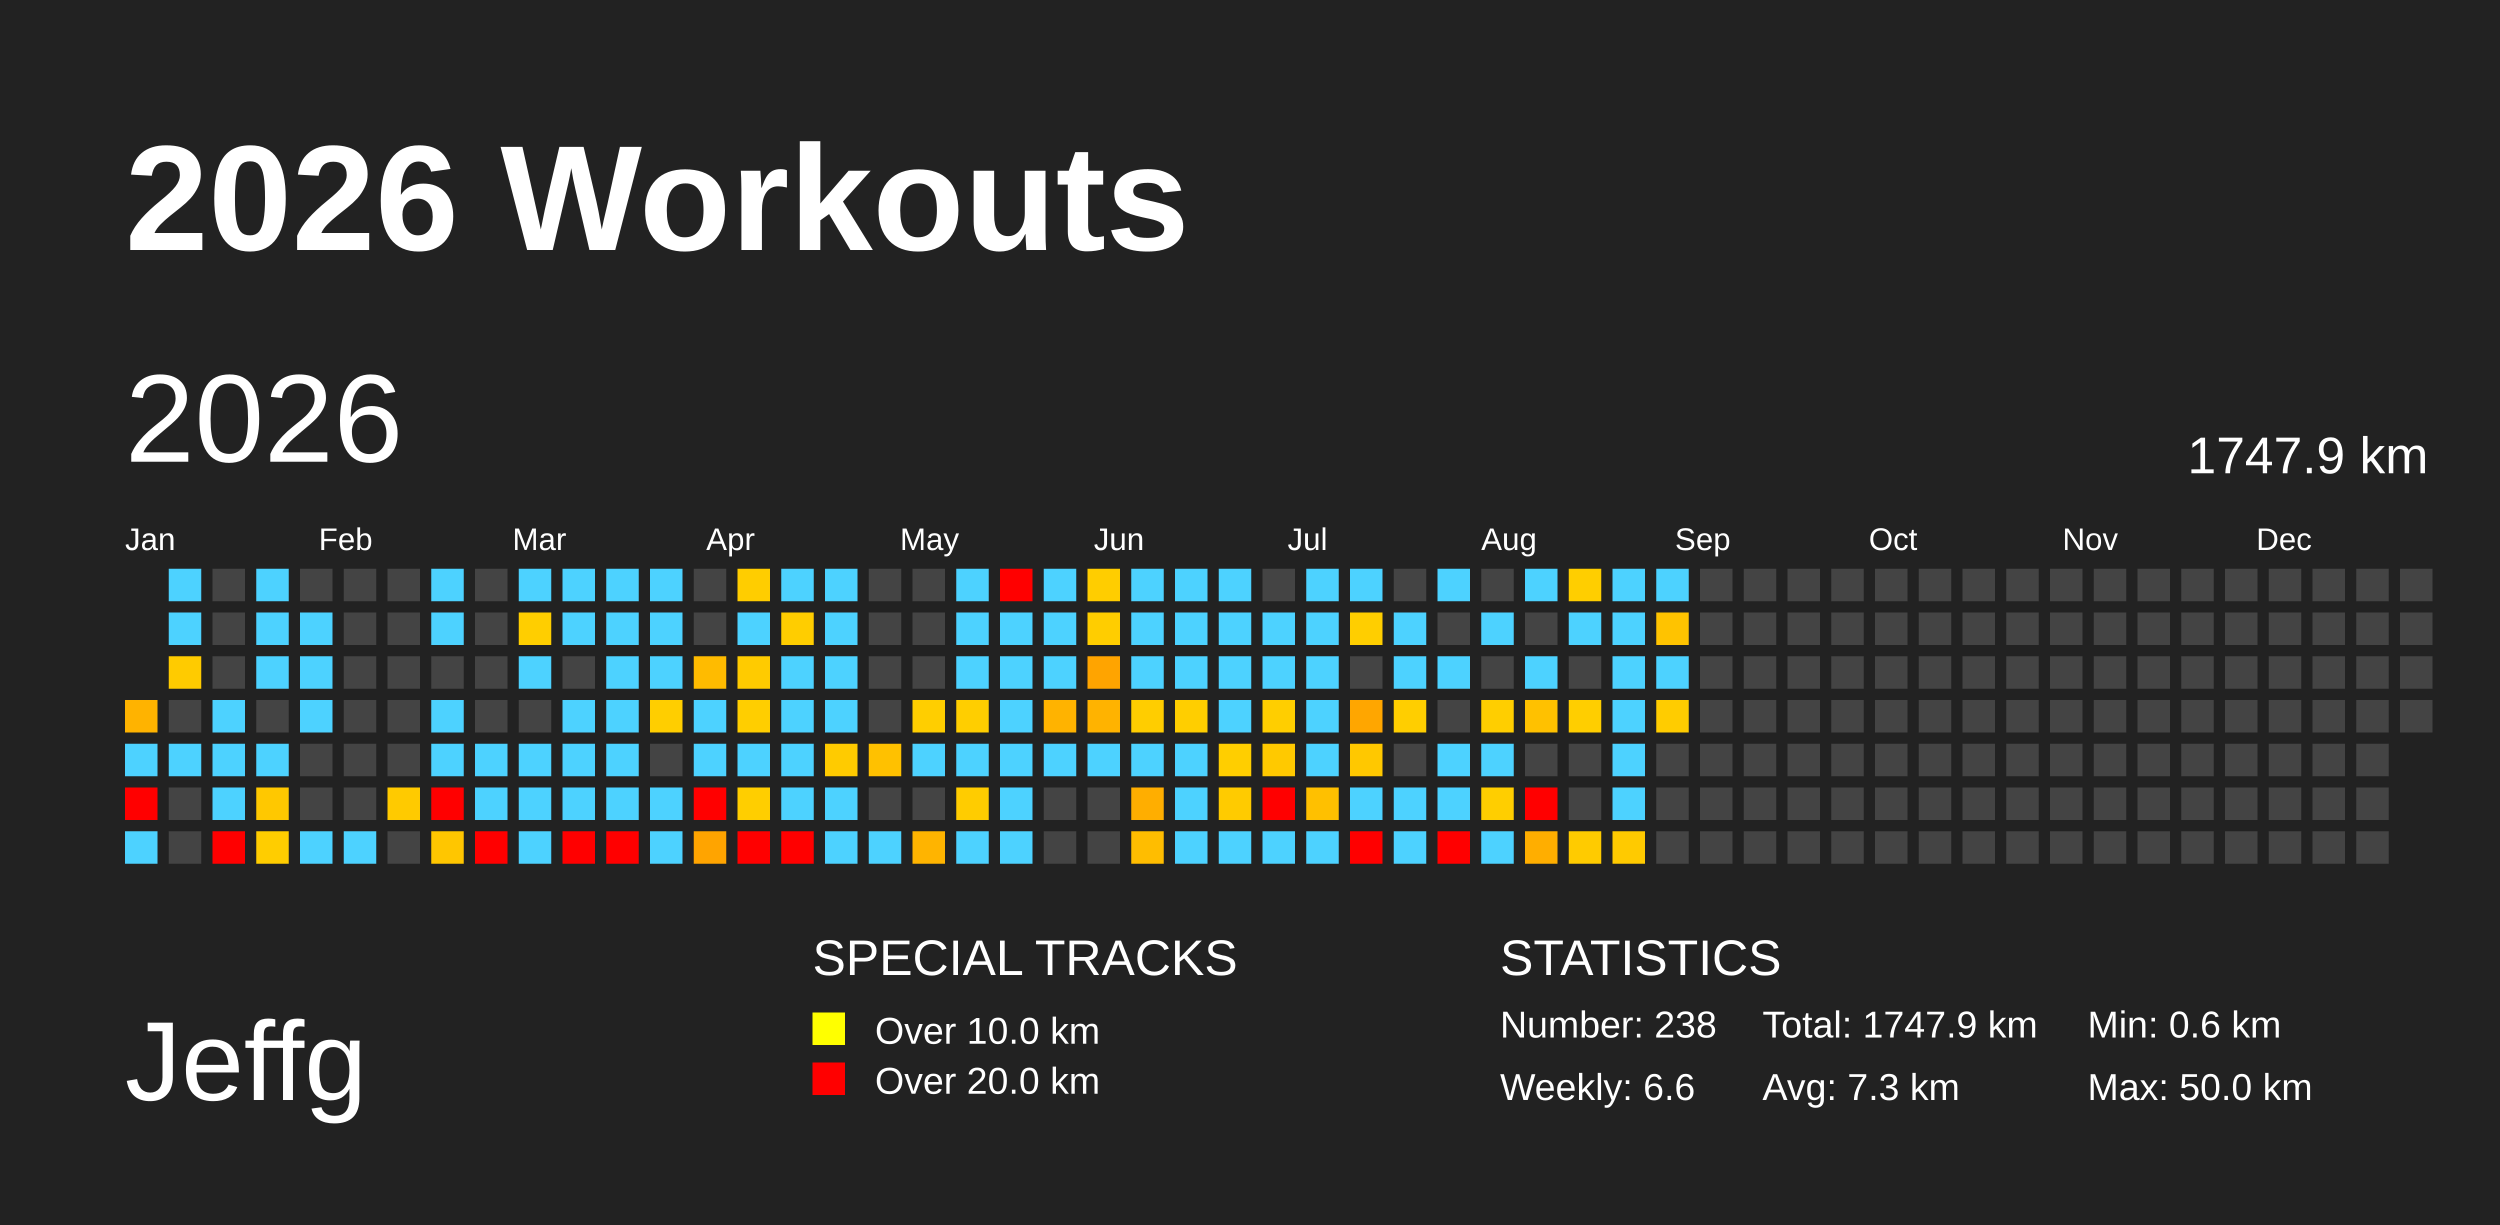
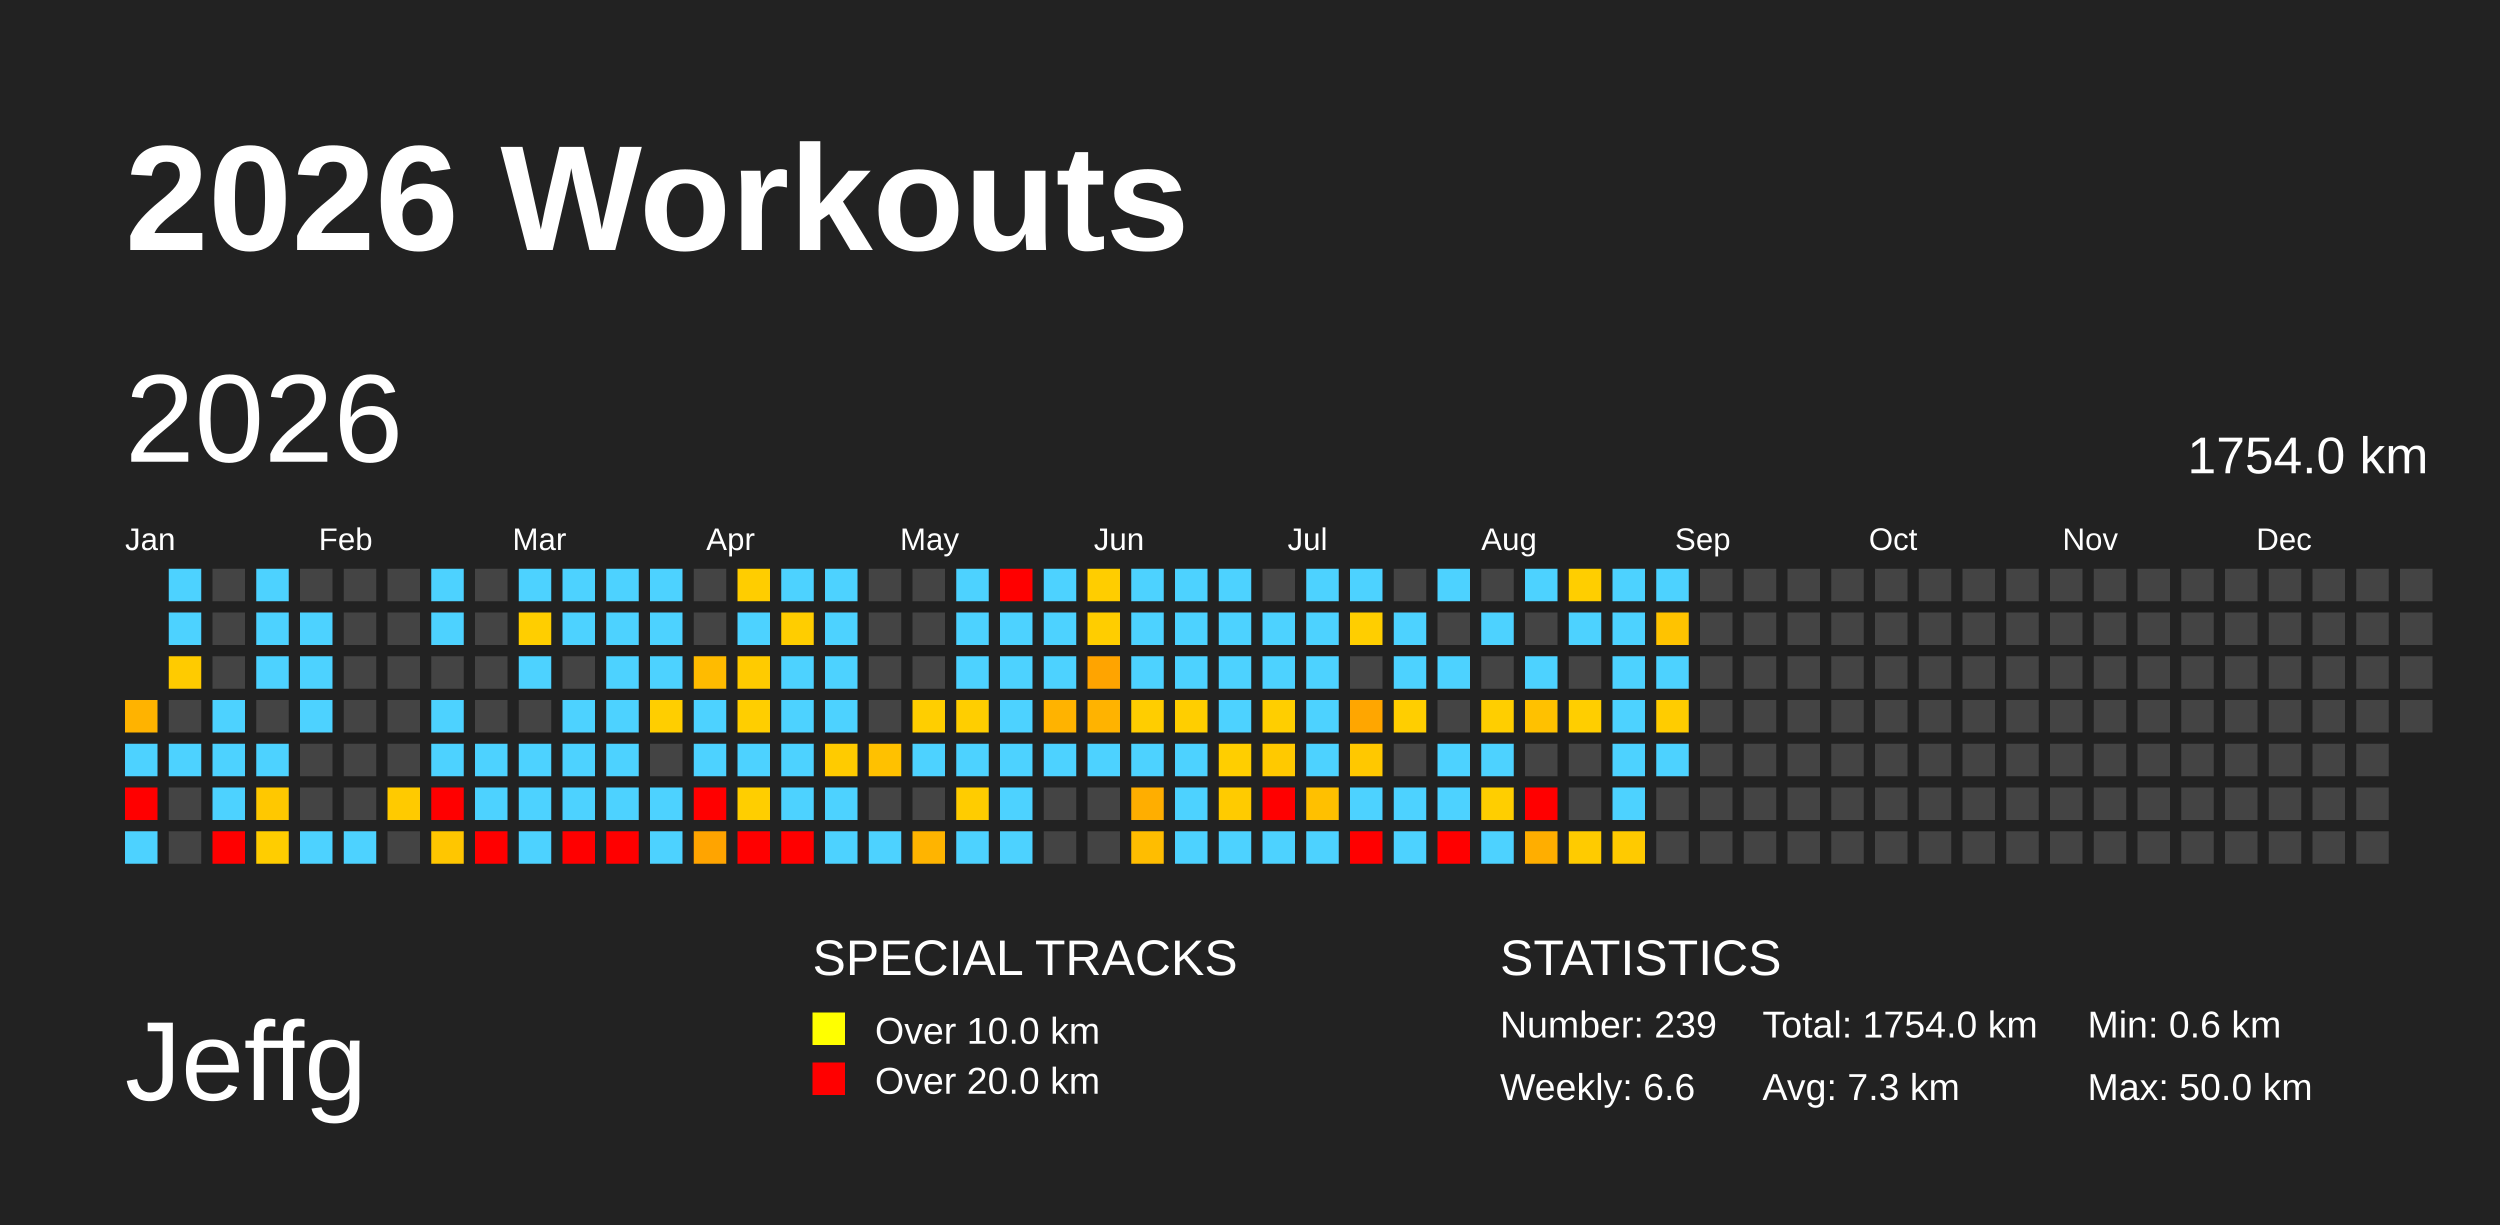
<svg xmlns="http://www.w3.org/2000/svg" baseProfile="full" height="98mm" version="1.1" viewBox="0,0,200,98" width="200mm">
  <defs />
  <rect fill="#222222" height="98" width="200" x="0" y="0" />
  <text fill="#FFFFFF" style="font-size:12px; font-family:Arial; font-weight:bold;" x="10" y="20">2026 Workouts</text>
  <text fill="#FFFFFF" style="font-size:9px; font-family:Arial" x="10" y="88">Jeffg</text>
  <text fill="#FFFFFF" style="font-size:4px; font-family:Arial" x="65" y="78">SPECIAL TRACKS</text>
  <rect fill="yellow" height="2.6" width="2.6" x="65" y="81" />
  <text fill="#FFFFFF" style="font-size:3px; font-family:Arial" x="70" y="83.5">Over 10.0 km</text>
  <rect fill="red" height="2.6" width="2.6" x="65" y="85" />
  <text fill="#FFFFFF" style="font-size:3px; font-family:Arial" x="70" y="87.5">Over 20.0 km</text>
  <text fill="#FFFFFF" style="font-size:4px; font-family:Arial" x="120" y="78">STATISTICS</text>
-   <text fill="#FFFFFF" style="font-size:3px; font-family:Arial" x="120" y="83">Number: 238</text>
+   <text fill="#FFFFFF" style="font-size:3px; font-family:Arial" x="120" y="83">Number: 239</text>
  <text fill="#FFFFFF" style="font-size:3px; font-family:Arial" x="120" y="88">Weekly: 6.6</text>
-   <text fill="#FFFFFF" style="font-size:3px; font-family:Arial" x="141" y="83">Total: 1747.9 km</text>
+   <text fill="#FFFFFF" style="font-size:3px; font-family:Arial" x="141" y="83">Total: 1754.0 km</text>
  <text fill="#FFFFFF" style="font-size:3px; font-family:Arial" x="141" y="88">Avg: 7.3 km</text>
  <text fill="#FFFFFF" style="font-size:3px; font-family:Arial" x="167" y="83">Min: 0.6 km</text>
  <text fill="#FFFFFF" style="font-size:3px; font-family:Arial" x="167" y="88">Max: 50.0 km</text>
  <text dominant-baseline="hanging" fill="#FFFFFF" style="font-size:10.0px; font-family:Arial;" x="10" y="30">2026</text>
-   <text dominant-baseline="hanging" fill="#FFFFFF" style="font-size:4.125px; font-family:Arial;" x="175" y="35">1747.9 km</text>
+   <text dominant-baseline="hanging" fill="#FFFFFF" style="font-size:4.125px; font-family:Arial;" x="175" y="35">1754.0 km</text>
  <text fill="#FFFFFF" style="font-size:2.5px; font-family:Arial" x="10.0" y="44">Jan</text>
  <text fill="#FFFFFF" style="font-size:2.5px; font-family:Arial" x="25.5" y="44">Feb</text>
  <text fill="#FFFFFF" style="font-size:2.5px; font-family:Arial" x="41.0" y="44">Mar</text>
  <text fill="#FFFFFF" style="font-size:2.5px; font-family:Arial" x="56.5" y="44">Apr</text>
  <text fill="#FFFFFF" style="font-size:2.5px; font-family:Arial" x="72.0" y="44">May</text>
  <text fill="#FFFFFF" style="font-size:2.5px; font-family:Arial" x="87.5" y="44">Jun</text>
  <text fill="#FFFFFF" style="font-size:2.5px; font-family:Arial" x="103.0" y="44">Jul</text>
  <text fill="#FFFFFF" style="font-size:2.5px; font-family:Arial" x="118.5" y="44">Aug</text>
  <text fill="#FFFFFF" style="font-size:2.5px; font-family:Arial" x="134.0" y="44">Sep</text>
  <text fill="#FFFFFF" style="font-size:2.5px; font-family:Arial" x="149.5" y="44">Oct</text>
  <text fill="#FFFFFF" style="font-size:2.5px; font-family:Arial" x="165.0" y="44">Nov</text>
  <text fill="#FFFFFF" style="font-size:2.5px; font-family:Arial" x="180.5" y="44">Dec</text>
  <rect fill="#ffb300" height="2.6" width="2.6" x="10.0" y="56.0" />
  <rect fill="#4dd2ff" height="2.6" width="2.6" x="10.0" y="59.5" />
  <rect fill="red" height="2.6" width="2.6" x="10.0" y="63.0" />
  <rect fill="#4dd2ff" height="2.6" width="2.6" x="10.0" y="66.5" />
  <rect fill="#4dd2ff" height="2.6" width="2.6" x="13.5" y="45.5" />
  <rect fill="#4dd2ff" height="2.6" width="2.6" x="13.5" y="49.0" />
  <rect fill="#ffcb00" height="2.6" width="2.6" x="13.5" y="52.5" />
  <rect fill="#444444" height="2.6" width="2.6" x="13.5" y="56.0" />
  <rect fill="#4dd2ff" height="2.6" width="2.6" x="13.5" y="59.5" />
  <rect fill="#444444" height="2.6" width="2.6" x="13.5" y="63.0" />
  <rect fill="#444444" height="2.6" width="2.6" x="13.5" y="66.5" />
  <rect fill="#444444" height="2.6" width="2.6" x="17.0" y="45.5" />
  <rect fill="#444444" height="2.6" width="2.6" x="17.0" y="49.0" />
  <rect fill="#444444" height="2.6" width="2.6" x="17.0" y="52.5" />
  <rect fill="#4dd2ff" height="2.6" width="2.6" x="17.0" y="56.0" />
  <rect fill="#4dd2ff" height="2.6" width="2.6" x="17.0" y="59.5" />
  <rect fill="#4dd2ff" height="2.6" width="2.6" x="17.0" y="63.0" />
  <rect fill="red" height="2.6" width="2.6" x="17.0" y="66.5" />
  <rect fill="#4dd2ff" height="2.6" width="2.6" x="20.5" y="45.5" />
  <rect fill="#4dd2ff" height="2.6" width="2.6" x="20.5" y="49.0" />
  <rect fill="#4dd2ff" height="2.6" width="2.6" x="20.5" y="52.5" />
  <rect fill="#444444" height="2.6" width="2.6" x="20.5" y="56.0" />
  <rect fill="#4dd2ff" height="2.6" width="2.6" x="20.5" y="59.5" />
  <rect fill="#ffc800" height="2.6" width="2.6" x="20.5" y="63.0" />
  <rect fill="#ffcd00" height="2.6" width="2.6" x="20.5" y="66.5" />
  <rect fill="#444444" height="2.6" width="2.6" x="24.0" y="45.5" />
  <rect fill="#4dd2ff" height="2.6" width="2.6" x="24.0" y="49.0" />
  <rect fill="#4dd2ff" height="2.6" width="2.6" x="24.0" y="52.5" />
  <rect fill="#4dd2ff" height="2.6" width="2.6" x="24.0" y="56.0" />
  <rect fill="#444444" height="2.6" width="2.6" x="24.0" y="59.5" />
  <rect fill="#444444" height="2.6" width="2.6" x="24.0" y="63.0" />
  <rect fill="#4dd2ff" height="2.6" width="2.6" x="24.0" y="66.5" />
  <rect fill="#444444" height="2.6" width="2.6" x="27.5" y="45.5" />
  <rect fill="#444444" height="2.6" width="2.6" x="27.5" y="49.0" />
  <rect fill="#444444" height="2.6" width="2.6" x="27.5" y="52.5" />
  <rect fill="#444444" height="2.6" width="2.6" x="27.5" y="56.0" />
  <rect fill="#444444" height="2.6" width="2.6" x="27.5" y="59.5" />
  <rect fill="#444444" height="2.6" width="2.6" x="27.5" y="63.0" />
  <rect fill="#4dd2ff" height="2.6" width="2.6" x="27.5" y="66.5" />
  <rect fill="#444444" height="2.6" width="2.6" x="31.0" y="45.5" />
  <rect fill="#444444" height="2.6" width="2.6" x="31.0" y="49.0" />
  <rect fill="#444444" height="2.6" width="2.6" x="31.0" y="52.5" />
  <rect fill="#444444" height="2.6" width="2.6" x="31.0" y="56.0" />
  <rect fill="#444444" height="2.6" width="2.6" x="31.0" y="59.5" />
  <rect fill="#ffca00" height="2.6" width="2.6" x="31.0" y="63.0" />
  <rect fill="#444444" height="2.6" width="2.6" x="31.0" y="66.5" />
  <rect fill="#4dd2ff" height="2.6" width="2.6" x="34.5" y="45.5" />
  <rect fill="#4dd2ff" height="2.6" width="2.6" x="34.5" y="49.0" />
  <rect fill="#444444" height="2.6" width="2.6" x="34.5" y="52.5" />
  <rect fill="#4dd2ff" height="2.6" width="2.6" x="34.5" y="56.0" />
  <rect fill="#4dd2ff" height="2.6" width="2.6" x="34.5" y="59.5" />
  <rect fill="red" height="2.6" width="2.6" x="34.5" y="63.0" />
  <rect fill="#ffc600" height="2.6" width="2.6" x="34.5" y="66.5" />
  <rect fill="#444444" height="2.6" width="2.6" x="38.0" y="45.5" />
  <rect fill="#444444" height="2.6" width="2.6" x="38.0" y="49.0" />
  <rect fill="#444444" height="2.6" width="2.6" x="38.0" y="52.5" />
  <rect fill="#444444" height="2.6" width="2.6" x="38.0" y="56.0" />
  <rect fill="#4dd2ff" height="2.6" width="2.6" x="38.0" y="59.5" />
  <rect fill="#4dd2ff" height="2.6" width="2.6" x="38.0" y="63.0" />
  <rect fill="red" height="2.6" width="2.6" x="38.0" y="66.5" />
  <rect fill="#4dd2ff" height="2.6" width="2.6" x="41.5" y="45.5" />
  <rect fill="#ffce00" height="2.6" width="2.6" x="41.5" y="49.0" />
  <rect fill="#4dd2ff" height="2.6" width="2.6" x="41.5" y="52.5" />
  <rect fill="#444444" height="2.6" width="2.6" x="41.5" y="56.0" />
  <rect fill="#4dd2ff" height="2.6" width="2.6" x="41.5" y="59.5" />
  <rect fill="#4dd2ff" height="2.6" width="2.6" x="41.5" y="63.0" />
  <rect fill="#4dd2ff" height="2.6" width="2.6" x="41.5" y="66.5" />
  <rect fill="#4dd2ff" height="2.6" width="2.6" x="45.0" y="45.5" />
  <rect fill="#4dd2ff" height="2.6" width="2.6" x="45.0" y="49.0" />
  <rect fill="#444444" height="2.6" width="2.6" x="45.0" y="52.5" />
  <rect fill="#4dd2ff" height="2.6" width="2.6" x="45.0" y="56.0" />
  <rect fill="#4dd2ff" height="2.6" width="2.6" x="45.0" y="59.5" />
  <rect fill="#4dd2ff" height="2.6" width="2.6" x="45.0" y="63.0" />
  <rect fill="red" height="2.6" width="2.6" x="45.0" y="66.5" />
  <rect fill="#4dd2ff" height="2.6" width="2.6" x="48.5" y="45.5" />
  <rect fill="#4dd2ff" height="2.6" width="2.6" x="48.5" y="49.0" />
  <rect fill="#4dd2ff" height="2.6" width="2.6" x="48.5" y="52.5" />
  <rect fill="#4dd2ff" height="2.6" width="2.6" x="48.5" y="56.0" />
  <rect fill="#4dd2ff" height="2.6" width="2.6" x="48.5" y="59.5" />
  <rect fill="#4dd2ff" height="2.6" width="2.6" x="48.5" y="63.0" />
  <rect fill="red" height="2.6" width="2.6" x="48.5" y="66.5" />
  <rect fill="#4dd2ff" height="2.6" width="2.6" x="52.0" y="45.5" />
  <rect fill="#4dd2ff" height="2.6" width="2.6" x="52.0" y="49.0" />
  <rect fill="#4dd2ff" height="2.6" width="2.6" x="52.0" y="52.5" />
  <rect fill="#ffce00" height="2.6" width="2.6" x="52.0" y="56.0" />
  <rect fill="#444444" height="2.6" width="2.6" x="52.0" y="59.5" />
  <rect fill="#4dd2ff" height="2.6" width="2.6" x="52.0" y="63.0" />
  <rect fill="#4dd2ff" height="2.6" width="2.6" x="52.0" y="66.5" />
  <rect fill="#444444" height="2.6" width="2.6" x="55.5" y="45.5" />
  <rect fill="#444444" height="2.6" width="2.6" x="55.5" y="49.0" />
  <rect fill="#ffbb00" height="2.6" width="2.6" x="55.5" y="52.5" />
  <rect fill="#4dd2ff" height="2.6" width="2.6" x="55.5" y="56.0" />
  <rect fill="#4dd2ff" height="2.6" width="2.6" x="55.5" y="59.5" />
  <rect fill="red" height="2.6" width="2.6" x="55.5" y="63.0" />
  <rect fill="#ffa400" height="2.6" width="2.6" x="55.5" y="66.5" />
  <rect fill="#ffcd00" height="2.6" width="2.6" x="59.0" y="45.5" />
  <rect fill="#4dd2ff" height="2.6" width="2.6" x="59.0" y="49.0" />
  <rect fill="#ffcb00" height="2.6" width="2.6" x="59.0" y="52.5" />
  <rect fill="#ffce00" height="2.6" width="2.6" x="59.0" y="56.0" />
  <rect fill="#4dd2ff" height="2.6" width="2.6" x="59.0" y="59.5" />
  <rect fill="#ffce00" height="2.6" width="2.6" x="59.0" y="63.0" />
  <rect fill="red" height="2.6" width="2.6" x="59.0" y="66.5" />
  <rect fill="#4dd2ff" height="2.6" width="2.6" x="62.5" y="45.5" />
  <rect fill="#ffcd00" height="2.6" width="2.6" x="62.5" y="49.0" />
  <rect fill="#4dd2ff" height="2.6" width="2.6" x="62.5" y="52.5" />
  <rect fill="#4dd2ff" height="2.6" width="2.6" x="62.5" y="56.0" />
  <rect fill="#4dd2ff" height="2.6" width="2.6" x="62.5" y="59.5" />
  <rect fill="#4dd2ff" height="2.6" width="2.6" x="62.5" y="63.0" />
  <rect fill="red" height="2.6" width="2.6" x="62.5" y="66.5" />
  <rect fill="#4dd2ff" height="2.6" width="2.6" x="66.0" y="45.5" />
  <rect fill="#4dd2ff" height="2.6" width="2.6" x="66.0" y="49.0" />
  <rect fill="#4dd2ff" height="2.6" width="2.6" x="66.0" y="52.5" />
  <rect fill="#4dd2ff" height="2.6" width="2.6" x="66.0" y="56.0" />
  <rect fill="#ffcb00" height="2.6" width="2.6" x="66.0" y="59.5" />
  <rect fill="#4dd2ff" height="2.6" width="2.6" x="66.0" y="63.0" />
  <rect fill="#4dd2ff" height="2.6" width="2.6" x="66.0" y="66.5" />
  <rect fill="#444444" height="2.6" width="2.6" x="69.5" y="45.5" />
  <rect fill="#444444" height="2.6" width="2.6" x="69.5" y="49.0" />
  <rect fill="#444444" height="2.6" width="2.6" x="69.5" y="52.5" />
  <rect fill="#444444" height="2.6" width="2.6" x="69.5" y="56.0" />
  <rect fill="#ffc100" height="2.6" width="2.6" x="69.5" y="59.5" />
  <rect fill="#444444" height="2.6" width="2.6" x="69.5" y="63.0" />
  <rect fill="#4dd2ff" height="2.6" width="2.6" x="69.5" y="66.5" />
  <rect fill="#444444" height="2.6" width="2.6" x="73.0" y="45.5" />
  <rect fill="#444444" height="2.6" width="2.6" x="73.0" y="49.0" />
  <rect fill="#444444" height="2.6" width="2.6" x="73.0" y="52.5" />
  <rect fill="#ffce00" height="2.6" width="2.6" x="73.0" y="56.0" />
  <rect fill="#4dd2ff" height="2.6" width="2.6" x="73.0" y="59.5" />
  <rect fill="#444444" height="2.6" width="2.6" x="73.0" y="63.0" />
  <rect fill="#ffb400" height="2.6" width="2.6" x="73.0" y="66.5" />
  <rect fill="#4dd2ff" height="2.6" width="2.6" x="76.5" y="45.5" />
  <rect fill="#4dd2ff" height="2.6" width="2.6" x="76.5" y="49.0" />
  <rect fill="#4dd2ff" height="2.6" width="2.6" x="76.5" y="52.5" />
  <rect fill="#ffce00" height="2.6" width="2.6" x="76.5" y="56.0" />
  <rect fill="#4dd2ff" height="2.6" width="2.6" x="76.5" y="59.5" />
  <rect fill="#ffcc00" height="2.6" width="2.6" x="76.5" y="63.0" />
  <rect fill="#4dd2ff" height="2.6" width="2.6" x="76.5" y="66.5" />
  <rect fill="red" height="2.6" width="2.6" x="80.0" y="45.5" />
  <rect fill="#4dd2ff" height="2.6" width="2.6" x="80.0" y="49.0" />
  <rect fill="#4dd2ff" height="2.6" width="2.6" x="80.0" y="52.5" />
  <rect fill="#4dd2ff" height="2.6" width="2.6" x="80.0" y="56.0" />
  <rect fill="#4dd2ff" height="2.6" width="2.6" x="80.0" y="59.5" />
  <rect fill="#4dd2ff" height="2.6" width="2.6" x="80.0" y="63.0" />
  <rect fill="#4dd2ff" height="2.6" width="2.6" x="80.0" y="66.5" />
  <rect fill="#4dd2ff" height="2.6" width="2.6" x="83.5" y="45.5" />
  <rect fill="#4dd2ff" height="2.6" width="2.6" x="83.5" y="49.0" />
  <rect fill="#4dd2ff" height="2.6" width="2.6" x="83.5" y="52.5" />
  <rect fill="#ffb300" height="2.6" width="2.6" x="83.5" y="56.0" />
  <rect fill="#4dd2ff" height="2.6" width="2.6" x="83.5" y="59.5" />
  <rect fill="#444444" height="2.6" width="2.6" x="83.5" y="63.0" />
  <rect fill="#444444" height="2.6" width="2.6" x="83.5" y="66.5" />
  <rect fill="#ffcd00" height="2.6" width="2.6" x="87.0" y="45.5" />
  <rect fill="#ffcd00" height="2.6" width="2.6" x="87.0" y="49.0" />
  <rect fill="#ffa400" height="2.6" width="2.6" x="87.0" y="52.5" />
  <rect fill="#ffb300" height="2.6" width="2.6" x="87.0" y="56.0" />
  <rect fill="#4dd2ff" height="2.6" width="2.6" x="87.0" y="59.5" />
  <rect fill="#444444" height="2.6" width="2.6" x="87.0" y="63.0" />
  <rect fill="#444444" height="2.6" width="2.6" x="87.0" y="66.5" />
  <rect fill="#4dd2ff" height="2.6" width="2.6" x="90.5" y="45.5" />
  <rect fill="#4dd2ff" height="2.6" width="2.6" x="90.5" y="49.0" />
  <rect fill="#4dd2ff" height="2.6" width="2.6" x="90.5" y="52.5" />
  <rect fill="#ffcd00" height="2.6" width="2.6" x="90.5" y="56.0" />
  <rect fill="#4dd2ff" height="2.6" width="2.6" x="90.5" y="59.5" />
  <rect fill="#ffae00" height="2.6" width="2.6" x="90.5" y="63.0" />
  <rect fill="#ffbd00" height="2.6" width="2.6" x="90.5" y="66.5" />
  <rect fill="#4dd2ff" height="2.6" width="2.6" x="94.0" y="45.5" />
  <rect fill="#4dd2ff" height="2.6" width="2.6" x="94.0" y="49.0" />
  <rect fill="#4dd2ff" height="2.6" width="2.6" x="94.0" y="52.5" />
  <rect fill="#ffce00" height="2.6" width="2.6" x="94.0" y="56.0" />
  <rect fill="#4dd2ff" height="2.6" width="2.6" x="94.0" y="59.5" />
  <rect fill="#4dd2ff" height="2.6" width="2.6" x="94.0" y="63.0" />
  <rect fill="#4dd2ff" height="2.6" width="2.6" x="94.0" y="66.5" />
  <rect fill="#4dd2ff" height="2.6" width="2.6" x="97.5" y="45.5" />
  <rect fill="#4dd2ff" height="2.6" width="2.6" x="97.5" y="49.0" />
  <rect fill="#4dd2ff" height="2.6" width="2.6" x="97.5" y="52.5" />
  <rect fill="#4dd2ff" height="2.6" width="2.6" x="97.5" y="56.0" />
  <rect fill="#ffce00" height="2.6" width="2.6" x="97.5" y="59.5" />
  <rect fill="#ffcb00" height="2.6" width="2.6" x="97.5" y="63.0" />
  <rect fill="#4dd2ff" height="2.6" width="2.6" x="97.5" y="66.5" />
  <rect fill="#444444" height="2.6" width="2.6" x="101.0" y="45.5" />
  <rect fill="#4dd2ff" height="2.6" width="2.6" x="101.0" y="49.0" />
  <rect fill="#4dd2ff" height="2.6" width="2.6" x="101.0" y="52.5" />
  <rect fill="#ffce00" height="2.6" width="2.6" x="101.0" y="56.0" />
  <rect fill="#ffc900" height="2.6" width="2.6" x="101.0" y="59.5" />
  <rect fill="red" height="2.6" width="2.6" x="101.0" y="63.0" />
  <rect fill="#4dd2ff" height="2.6" width="2.6" x="101.0" y="66.5" />
  <rect fill="#4dd2ff" height="2.6" width="2.6" x="104.5" y="45.5" />
  <rect fill="#4dd2ff" height="2.6" width="2.6" x="104.5" y="49.0" />
  <rect fill="#4dd2ff" height="2.6" width="2.6" x="104.5" y="52.5" />
  <rect fill="#4dd2ff" height="2.6" width="2.6" x="104.5" y="56.0" />
  <rect fill="#4dd2ff" height="2.6" width="2.6" x="104.5" y="59.5" />
  <rect fill="#ffc000" height="2.6" width="2.6" x="104.5" y="63.0" />
  <rect fill="#4dd2ff" height="2.6" width="2.6" x="104.5" y="66.5" />
  <rect fill="#4dd2ff" height="2.6" width="2.6" x="108.0" y="45.5" />
  <rect fill="#ffce00" height="2.6" width="2.6" x="108.0" y="49.0" />
  <rect fill="#444444" height="2.6" width="2.6" x="108.0" y="52.5" />
  <rect fill="#ffa600" height="2.6" width="2.6" x="108.0" y="56.0" />
  <rect fill="#ffc800" height="2.6" width="2.6" x="108.0" y="59.5" />
  <rect fill="#4dd2ff" height="2.6" width="2.6" x="108.0" y="63.0" />
  <rect fill="red" height="2.6" width="2.6" x="108.0" y="66.5" />
  <rect fill="#444444" height="2.6" width="2.6" x="111.5" y="45.5" />
  <rect fill="#4dd2ff" height="2.6" width="2.6" x="111.5" y="49.0" />
  <rect fill="#4dd2ff" height="2.6" width="2.6" x="111.5" y="52.5" />
  <rect fill="#ffce00" height="2.6" width="2.6" x="111.5" y="56.0" />
  <rect fill="#444444" height="2.6" width="2.6" x="111.5" y="59.5" />
  <rect fill="#4dd2ff" height="2.6" width="2.6" x="111.5" y="63.0" />
  <rect fill="#4dd2ff" height="2.6" width="2.6" x="111.5" y="66.5" />
  <rect fill="#4dd2ff" height="2.6" width="2.6" x="115.0" y="45.5" />
  <rect fill="#444444" height="2.6" width="2.6" x="115.0" y="49.0" />
  <rect fill="#4dd2ff" height="2.6" width="2.6" x="115.0" y="52.5" />
  <rect fill="#444444" height="2.6" width="2.6" x="115.0" y="56.0" />
  <rect fill="#4dd2ff" height="2.6" width="2.6" x="115.0" y="59.5" />
  <rect fill="#4dd2ff" height="2.6" width="2.6" x="115.0" y="63.0" />
  <rect fill="red" height="2.6" width="2.6" x="115.0" y="66.5" />
  <rect fill="#444444" height="2.6" width="2.6" x="118.5" y="45.5" />
  <rect fill="#4dd2ff" height="2.6" width="2.6" x="118.5" y="49.0" />
  <rect fill="#444444" height="2.6" width="2.6" x="118.5" y="52.5" />
  <rect fill="#ffce00" height="2.6" width="2.6" x="118.5" y="56.0" />
  <rect fill="#4dd2ff" height="2.6" width="2.6" x="118.5" y="59.5" />
  <rect fill="#ffce00" height="2.6" width="2.6" x="118.5" y="63.0" />
  <rect fill="#4dd2ff" height="2.6" width="2.6" x="118.5" y="66.5" />
  <rect fill="#4dd2ff" height="2.6" width="2.6" x="122.0" y="45.5" />
  <rect fill="#444444" height="2.6" width="2.6" x="122.0" y="49.0" />
  <rect fill="#4dd2ff" height="2.6" width="2.6" x="122.0" y="52.5" />
  <rect fill="#ffc100" height="2.6" width="2.6" x="122.0" y="56.0" />
  <rect fill="#444444" height="2.6" width="2.6" x="122.0" y="59.5" />
  <rect fill="red" height="2.6" width="2.6" x="122.0" y="63.0" />
  <rect fill="#ffae00" height="2.6" width="2.6" x="122.0" y="66.5" />
  <rect fill="#ffce00" height="2.6" width="2.6" x="125.5" y="45.5" />
  <rect fill="#4dd2ff" height="2.6" width="2.6" x="125.5" y="49.0" />
  <rect fill="#444444" height="2.6" width="2.6" x="125.5" y="52.5" />
  <rect fill="#ffce00" height="2.6" width="2.6" x="125.5" y="56.0" />
  <rect fill="#444444" height="2.6" width="2.6" x="125.5" y="59.5" />
  <rect fill="#444444" height="2.6" width="2.6" x="125.5" y="63.0" />
  <rect fill="#ffcb00" height="2.6" width="2.6" x="125.5" y="66.5" />
  <rect fill="#4dd2ff" height="2.6" width="2.6" x="129.0" y="45.5" />
  <rect fill="#4dd2ff" height="2.6" width="2.6" x="129.0" y="49.0" />
  <rect fill="#4dd2ff" height="2.6" width="2.6" x="129.0" y="52.5" />
  <rect fill="#4dd2ff" height="2.6" width="2.6" x="129.0" y="56.0" />
  <rect fill="#4dd2ff" height="2.6" width="2.6" x="129.0" y="59.5" />
  <rect fill="#4dd2ff" height="2.6" width="2.6" x="129.0" y="63.0" />
  <rect fill="#ffca00" height="2.6" width="2.6" x="129.0" y="66.5" />
  <rect fill="#4dd2ff" height="2.6" width="2.6" x="132.5" y="45.5" />
  <rect fill="#ffc300" height="2.6" width="2.6" x="132.5" y="49.0" />
  <rect fill="#4dd2ff" height="2.6" width="2.6" x="132.5" y="52.5" />
  <rect fill="#ffcc00" height="2.6" width="2.6" x="132.5" y="56.0" />
-   <rect fill="#444444" height="2.6" width="2.6" x="132.5" y="59.5" />
+   <rect fill="#4dd2ff" height="2.6" width="2.6" x="132.5" y="59.5" />
  <rect fill="#444444" height="2.6" width="2.6" x="132.5" y="63.0" />
  <rect fill="#444444" height="2.6" width="2.6" x="132.5" y="66.5" />
  <rect fill="#444444" height="2.6" width="2.6" x="136.0" y="45.5" />
  <rect fill="#444444" height="2.6" width="2.6" x="136.0" y="49.0" />
  <rect fill="#444444" height="2.6" width="2.6" x="136.0" y="52.5" />
  <rect fill="#444444" height="2.6" width="2.6" x="136.0" y="56.0" />
  <rect fill="#444444" height="2.6" width="2.6" x="136.0" y="59.5" />
  <rect fill="#444444" height="2.6" width="2.6" x="136.0" y="63.0" />
  <rect fill="#444444" height="2.6" width="2.6" x="136.0" y="66.5" />
  <rect fill="#444444" height="2.6" width="2.6" x="139.5" y="45.5" />
  <rect fill="#444444" height="2.6" width="2.6" x="139.5" y="49.0" />
  <rect fill="#444444" height="2.6" width="2.6" x="139.5" y="52.5" />
  <rect fill="#444444" height="2.6" width="2.6" x="139.5" y="56.0" />
  <rect fill="#444444" height="2.6" width="2.6" x="139.5" y="59.5" />
  <rect fill="#444444" height="2.6" width="2.6" x="139.5" y="63.0" />
  <rect fill="#444444" height="2.6" width="2.6" x="139.5" y="66.5" />
  <rect fill="#444444" height="2.6" width="2.6" x="143.0" y="45.5" />
  <rect fill="#444444" height="2.6" width="2.6" x="143.0" y="49.0" />
  <rect fill="#444444" height="2.6" width="2.6" x="143.0" y="52.5" />
  <rect fill="#444444" height="2.6" width="2.6" x="143.0" y="56.0" />
  <rect fill="#444444" height="2.6" width="2.6" x="143.0" y="59.5" />
  <rect fill="#444444" height="2.6" width="2.6" x="143.0" y="63.0" />
  <rect fill="#444444" height="2.6" width="2.6" x="143.0" y="66.5" />
  <rect fill="#444444" height="2.6" width="2.6" x="146.5" y="45.5" />
  <rect fill="#444444" height="2.6" width="2.6" x="146.5" y="49.0" />
  <rect fill="#444444" height="2.6" width="2.6" x="146.5" y="52.5" />
  <rect fill="#444444" height="2.6" width="2.6" x="146.5" y="56.0" />
  <rect fill="#444444" height="2.6" width="2.6" x="146.5" y="59.5" />
  <rect fill="#444444" height="2.6" width="2.6" x="146.5" y="63.0" />
  <rect fill="#444444" height="2.6" width="2.6" x="146.5" y="66.5" />
  <rect fill="#444444" height="2.6" width="2.6" x="150.0" y="45.5" />
  <rect fill="#444444" height="2.6" width="2.6" x="150.0" y="49.0" />
  <rect fill="#444444" height="2.6" width="2.6" x="150.0" y="52.5" />
  <rect fill="#444444" height="2.6" width="2.6" x="150.0" y="56.0" />
  <rect fill="#444444" height="2.6" width="2.6" x="150.0" y="59.5" />
  <rect fill="#444444" height="2.6" width="2.6" x="150.0" y="63.0" />
  <rect fill="#444444" height="2.6" width="2.6" x="150.0" y="66.5" />
  <rect fill="#444444" height="2.6" width="2.6" x="153.5" y="45.5" />
  <rect fill="#444444" height="2.6" width="2.6" x="153.5" y="49.0" />
  <rect fill="#444444" height="2.6" width="2.6" x="153.5" y="52.5" />
  <rect fill="#444444" height="2.6" width="2.6" x="153.5" y="56.0" />
  <rect fill="#444444" height="2.6" width="2.6" x="153.5" y="59.5" />
  <rect fill="#444444" height="2.6" width="2.6" x="153.5" y="63.0" />
  <rect fill="#444444" height="2.6" width="2.6" x="153.5" y="66.5" />
  <rect fill="#444444" height="2.6" width="2.6" x="157.0" y="45.5" />
  <rect fill="#444444" height="2.6" width="2.6" x="157.0" y="49.0" />
  <rect fill="#444444" height="2.6" width="2.6" x="157.0" y="52.5" />
  <rect fill="#444444" height="2.6" width="2.6" x="157.0" y="56.0" />
  <rect fill="#444444" height="2.6" width="2.6" x="157.0" y="59.5" />
  <rect fill="#444444" height="2.6" width="2.6" x="157.0" y="63.0" />
  <rect fill="#444444" height="2.6" width="2.6" x="157.0" y="66.5" />
  <rect fill="#444444" height="2.6" width="2.6" x="160.5" y="45.5" />
  <rect fill="#444444" height="2.6" width="2.6" x="160.5" y="49.0" />
  <rect fill="#444444" height="2.6" width="2.6" x="160.5" y="52.5" />
  <rect fill="#444444" height="2.6" width="2.6" x="160.5" y="56.0" />
  <rect fill="#444444" height="2.6" width="2.6" x="160.5" y="59.5" />
  <rect fill="#444444" height="2.6" width="2.6" x="160.5" y="63.0" />
  <rect fill="#444444" height="2.6" width="2.6" x="160.5" y="66.5" />
  <rect fill="#444444" height="2.6" width="2.6" x="164.0" y="45.5" />
  <rect fill="#444444" height="2.6" width="2.6" x="164.0" y="49.0" />
  <rect fill="#444444" height="2.6" width="2.6" x="164.0" y="52.5" />
  <rect fill="#444444" height="2.6" width="2.6" x="164.0" y="56.0" />
  <rect fill="#444444" height="2.6" width="2.6" x="164.0" y="59.5" />
  <rect fill="#444444" height="2.6" width="2.6" x="164.0" y="63.0" />
  <rect fill="#444444" height="2.6" width="2.6" x="164.0" y="66.5" />
  <rect fill="#444444" height="2.6" width="2.6" x="167.5" y="45.5" />
  <rect fill="#444444" height="2.6" width="2.6" x="167.5" y="49.0" />
  <rect fill="#444444" height="2.6" width="2.6" x="167.5" y="52.5" />
  <rect fill="#444444" height="2.6" width="2.6" x="167.5" y="56.0" />
  <rect fill="#444444" height="2.6" width="2.6" x="167.5" y="59.5" />
  <rect fill="#444444" height="2.6" width="2.6" x="167.5" y="63.0" />
  <rect fill="#444444" height="2.6" width="2.6" x="167.5" y="66.5" />
  <rect fill="#444444" height="2.6" width="2.6" x="171.0" y="45.5" />
  <rect fill="#444444" height="2.6" width="2.6" x="171.0" y="49.0" />
  <rect fill="#444444" height="2.6" width="2.6" x="171.0" y="52.5" />
  <rect fill="#444444" height="2.6" width="2.6" x="171.0" y="56.0" />
  <rect fill="#444444" height="2.6" width="2.6" x="171.0" y="59.5" />
  <rect fill="#444444" height="2.6" width="2.6" x="171.0" y="63.0" />
  <rect fill="#444444" height="2.6" width="2.6" x="171.0" y="66.5" />
  <rect fill="#444444" height="2.6" width="2.6" x="174.5" y="45.5" />
  <rect fill="#444444" height="2.6" width="2.6" x="174.5" y="49.0" />
  <rect fill="#444444" height="2.6" width="2.6" x="174.5" y="52.5" />
  <rect fill="#444444" height="2.6" width="2.6" x="174.5" y="56.0" />
  <rect fill="#444444" height="2.6" width="2.6" x="174.5" y="59.5" />
  <rect fill="#444444" height="2.6" width="2.6" x="174.5" y="63.0" />
  <rect fill="#444444" height="2.6" width="2.6" x="174.5" y="66.5" />
  <rect fill="#444444" height="2.6" width="2.6" x="178.0" y="45.5" />
  <rect fill="#444444" height="2.6" width="2.6" x="178.0" y="49.0" />
  <rect fill="#444444" height="2.6" width="2.6" x="178.0" y="52.5" />
  <rect fill="#444444" height="2.6" width="2.6" x="178.0" y="56.0" />
  <rect fill="#444444" height="2.6" width="2.6" x="178.0" y="59.5" />
  <rect fill="#444444" height="2.6" width="2.6" x="178.0" y="63.0" />
  <rect fill="#444444" height="2.6" width="2.6" x="178.0" y="66.5" />
  <rect fill="#444444" height="2.6" width="2.6" x="181.5" y="45.5" />
  <rect fill="#444444" height="2.6" width="2.6" x="181.5" y="49.0" />
  <rect fill="#444444" height="2.6" width="2.6" x="181.5" y="52.5" />
  <rect fill="#444444" height="2.6" width="2.6" x="181.5" y="56.0" />
  <rect fill="#444444" height="2.6" width="2.6" x="181.5" y="59.5" />
  <rect fill="#444444" height="2.6" width="2.6" x="181.5" y="63.0" />
  <rect fill="#444444" height="2.6" width="2.6" x="181.5" y="66.5" />
  <rect fill="#444444" height="2.6" width="2.6" x="185.0" y="45.5" />
  <rect fill="#444444" height="2.6" width="2.6" x="185.0" y="49.0" />
  <rect fill="#444444" height="2.6" width="2.6" x="185.0" y="52.5" />
  <rect fill="#444444" height="2.6" width="2.6" x="185.0" y="56.0" />
  <rect fill="#444444" height="2.6" width="2.6" x="185.0" y="59.5" />
  <rect fill="#444444" height="2.6" width="2.6" x="185.0" y="63.0" />
  <rect fill="#444444" height="2.6" width="2.6" x="185.0" y="66.5" />
  <rect fill="#444444" height="2.6" width="2.6" x="188.5" y="45.5" />
  <rect fill="#444444" height="2.6" width="2.6" x="188.5" y="49.0" />
  <rect fill="#444444" height="2.6" width="2.6" x="188.5" y="52.5" />
  <rect fill="#444444" height="2.6" width="2.6" x="188.5" y="56.0" />
  <rect fill="#444444" height="2.6" width="2.6" x="188.5" y="59.5" />
  <rect fill="#444444" height="2.6" width="2.6" x="188.5" y="63.0" />
  <rect fill="#444444" height="2.6" width="2.6" x="188.5" y="66.5" />
  <rect fill="#444444" height="2.6" width="2.6" x="192.0" y="45.5" />
  <rect fill="#444444" height="2.6" width="2.6" x="192.0" y="49.0" />
  <rect fill="#444444" height="2.6" width="2.6" x="192.0" y="52.5" />
  <rect fill="#444444" height="2.6" width="2.6" x="192.0" y="56.0" />
</svg>
